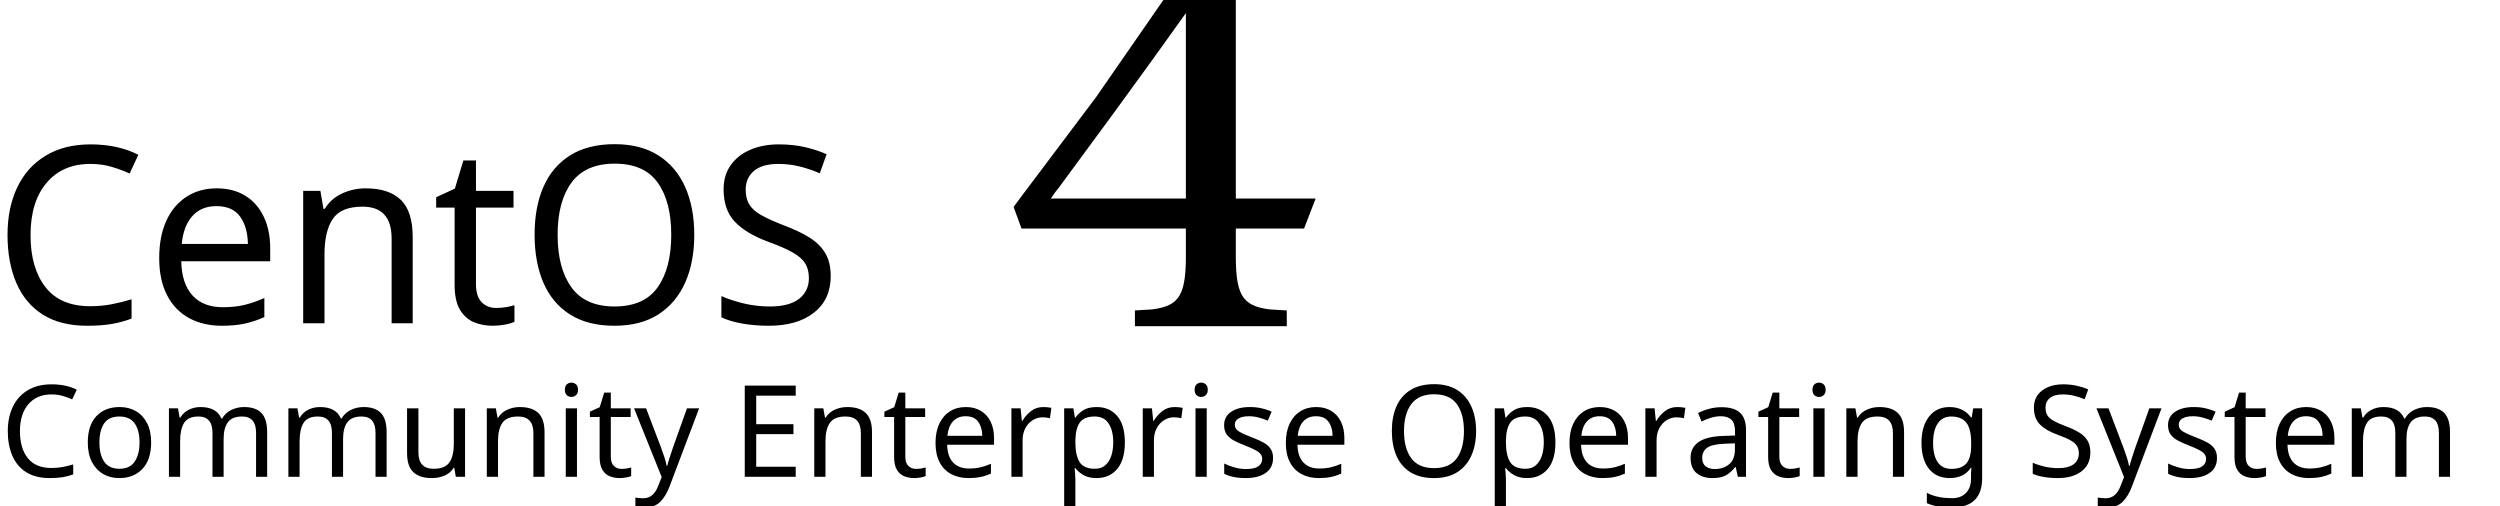
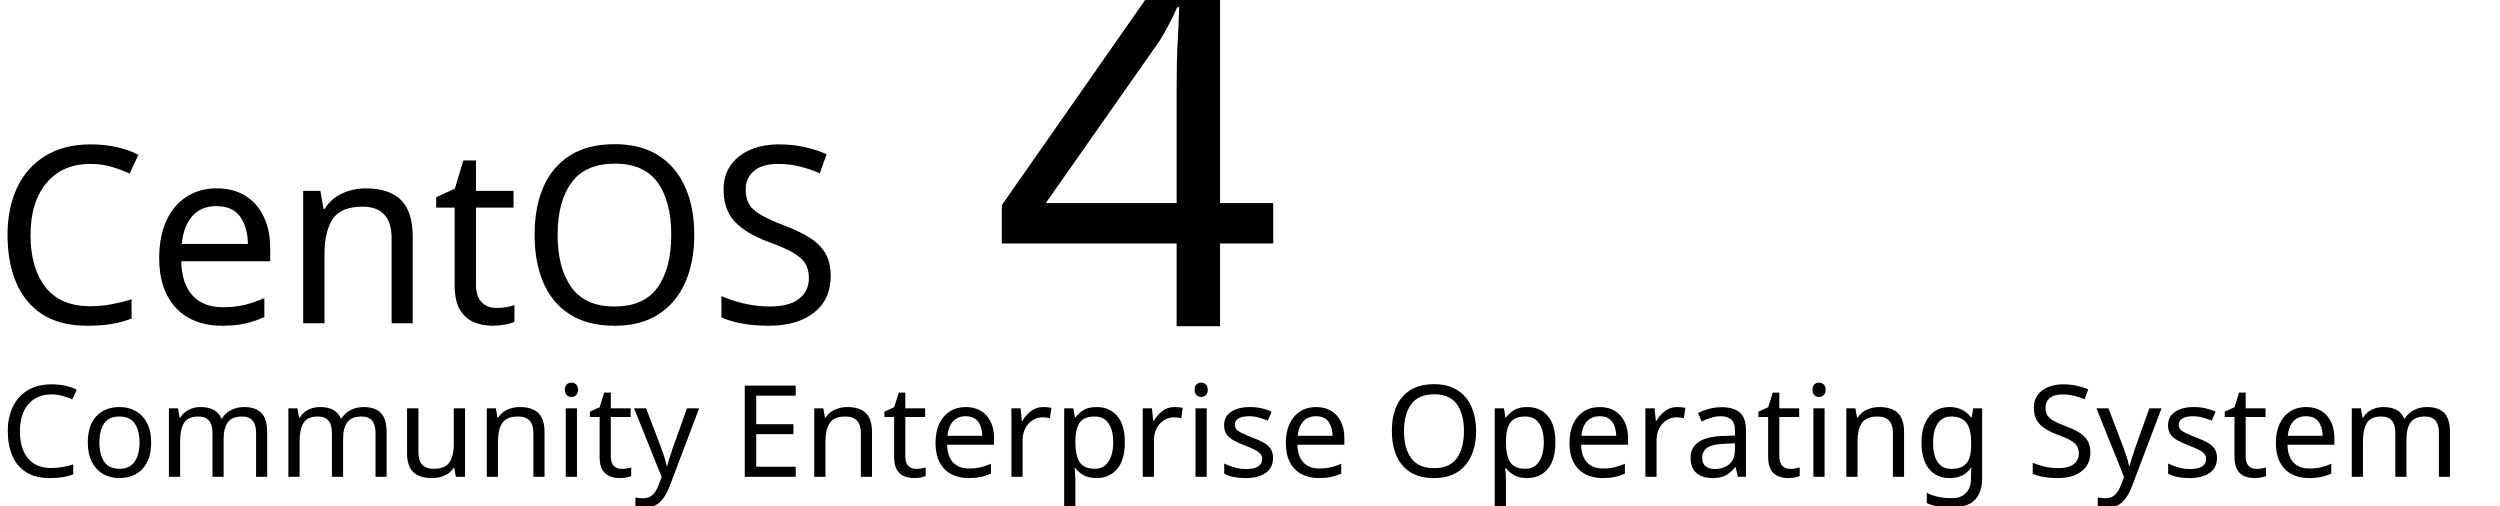
<svg xmlns="http://www.w3.org/2000/svg" width="742.858" height="150.083" id="svg3394" version="1.0">
-   <defs id="defs3396">
-     <clipPath clipPathUnits="userSpaceOnUse" id="clipPath4429">
-       <g transform="matrix(0.9947658,0,0,1,1.786099,0)" id="g4431">
-         <path style="fill:#eea623;fill-opacity:1;fill-rule:evenodd;stroke:none;stroke-width:30;stroke-linecap:round;stroke-linejoin:round;marker:none;marker-start:none;marker-mid:none;marker-end:none;stroke-miterlimit:4;stroke-dasharray:none;stroke-dashoffset:0;stroke-opacity:1;visibility:visible;display:inline;overflow:visible" d="M 322.541,2800.938 L 318.106,2806.667 L 313.671,2800.938 L 313.671,2757.795 L 294.732,2757.795 L 318.106,2732.258 L 341.238,2757.795 L 322.541,2757.795 L 322.541,2800.938 z" id="path4433" />
-       </g>
-     </clipPath>
-   </defs>
+   <defs id="defs3396" />
  <g id="layer1" transform="translate(-400.9789,-544.9106)">
    <g id="CENTOSARTWORK">
      <text transform="scale(0.9903909,1.009702)" xml:space="preserve" style="font-size:72.706px;font-style:normal;font-variant:normal;font-weight:200;font-stretch:normal;text-align:start;line-height:125%;writing-mode:lr-tb;text-anchor:start;fill:#000000;fill-opacity:1;stroke:none;stroke-width:1;stroke-linecap:butt;stroke-linejoin:miter;stroke-miterlimit:4;stroke-dasharray:none;stroke-opacity:1;display:inline;font-family:Denmark;-inkscape-font-specification:Denmark Ultra-Light" x="402.688" y="634.804" id="text7691" clip-path="none">
        <tspan id="tspan7693" x="402.688" y="634.804" style="font-size:72.706px;font-style:normal;font-variant:normal;font-weight:200;font-stretch:normal;text-align:start;line-height:125%;writing-mode:lr-tb;text-anchor:start;fill:#000000;fill-opacity:1;stroke-width:1;stroke-miterlimit:4;stroke-dasharray:none;font-family:Denmark;-inkscape-font-specification:Denmark Ultra-Light">CentOS</tspan>
      </text>
      <text clip-path="none" id="text2473" y="686.593" x="400.979" style="font-size:37.964px;font-style:normal;font-variant:normal;font-weight:200;font-stretch:normal;text-align:start;line-height:125%;writing-mode:lr-tb;text-anchor:start;fill:#000000;fill-opacity:1;stroke:none;stroke-width:1;stroke-linecap:butt;stroke-linejoin:miter;stroke-miterlimit:4;stroke-dasharray:none;stroke-opacity:1;display:inline;font-family:Denmark;-inkscape-font-specification:Denmark Ultra-Light" xml:space="preserve">
        <tspan style="font-size:37.964px;font-style:normal;font-variant:normal;font-weight:200;font-stretch:normal;text-align:start;line-height:125%;writing-mode:lr-tb;text-anchor:start;fill:#000000;fill-opacity:1;stroke-width:1;stroke-miterlimit:4;stroke-dasharray:none;font-family:Denmark;-inkscape-font-specification:Denmark Ultra-Light" y="686.593" x="400.979" id="tspan2475">Community Enterprise Operating System</tspan>
      </text>
      <text transform="translate(276.9631,568.0089)" id="text2673" y="39.327" x="415.834" style="font-size:24px;font-style:normal;font-variant:normal;font-weight:normal;font-stretch:normal;text-align:center;line-height:125%;writing-mode:lr-tb;text-anchor:middle;fill:#000000;fill-opacity:1;stroke:none;stroke-width:1px;stroke-linecap:butt;stroke-linejoin:miter;stroke-opacity:1;font-family:DejaVu LGC Sans Mono;-inkscape-font-specification:DejaVu LGC Sans Mono" xml:space="preserve">
        <tspan style="font-size:20px;font-style:normal;font-variant:normal;font-weight:normal;font-stretch:normal;font-family:DejaVu LGC Sans Mono;-inkscape-font-specification:DejaVu LGC Sans Mono" y="39.327" x="415.834" id="tspan2675" />
      </text>
-       <text id="text9583" y="641.844" x="698.258" style="font-size:156.093px;font-style:normal;font-variant:normal;font-weight:normal;font-stretch:normal;text-align:start;line-height:0%;writing-mode:lr-tb;text-anchor:start;fill:#000000;fill-opacity:1;stroke:none;stroke-width:1px;stroke-linecap:butt;stroke-linejoin:miter;stroke-opacity:1;font-family:URW Bookman L;-inkscape-font-specification:URW Bookman L" xml:space="preserve">
-         <tspan style="font-size:156.093px;font-style:normal;font-variant:normal;font-weight:normal;font-stretch:normal;text-align:start;line-height:0%;writing-mode:lr-tb;text-anchor:start;fill:#000000;font-family:URW Bookman L;-inkscape-font-specification:URW Bookman L" y="641.844" x="698.258" id="tspan9585">4</tspan>
+       <text id="text9583" y="641.844" x="695.478" style="font-size:151.856px;font-style:normal;font-variant:normal;font-weight:200;font-stretch:normal;text-align:start;line-height:0%;writing-mode:lr-tb;text-anchor:start;fill:#000000;fill-opacity:1;stroke:none;stroke-width:1px;stroke-linecap:butt;stroke-linejoin:miter;stroke-opacity:1;font-family:Denmark;-inkscape-font-specification:Denmark Ultra-Light" xml:space="preserve">
+         <tspan style="font-size:151.856px;font-style:normal;font-variant:normal;font-weight:200;font-stretch:normal;text-align:start;line-height:0%;writing-mode:lr-tb;text-anchor:start;fill:#000000;font-family:Denmark;-inkscape-font-specification:Denmark Ultra-Light" y="641.844" x="695.478" id="tspan9585">4</tspan>
      </text>
    </g>
  </g>
</svg>
